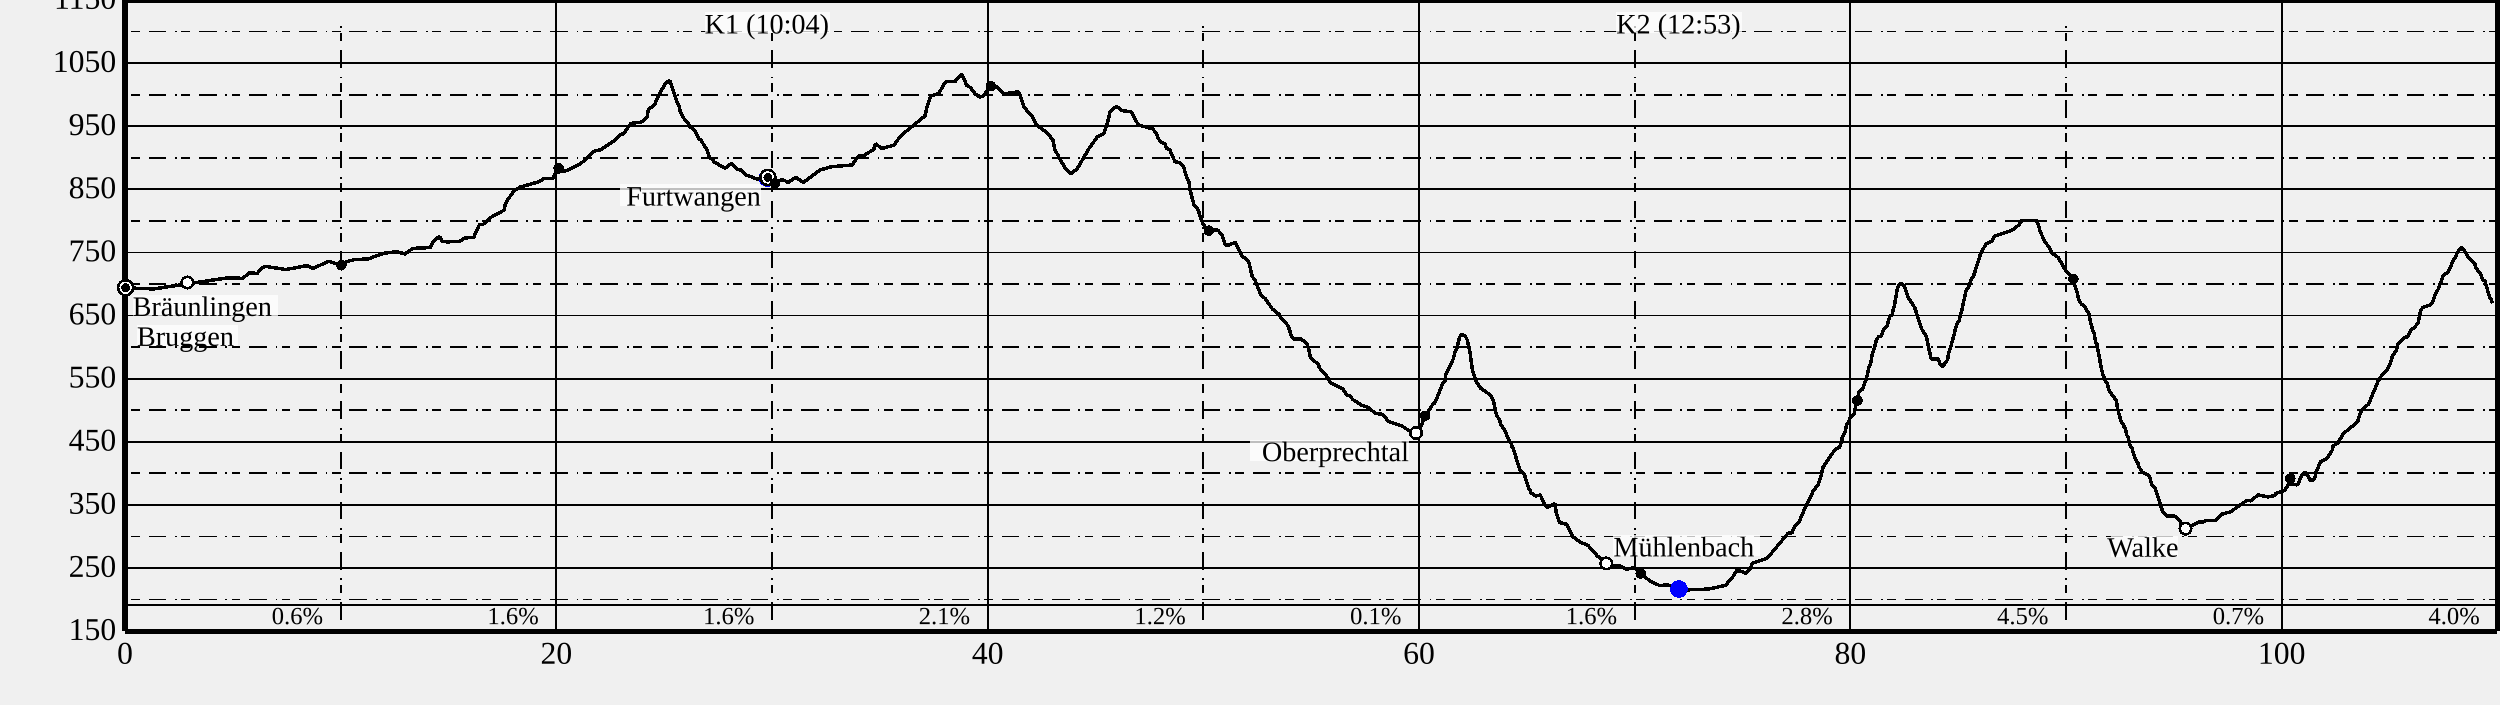
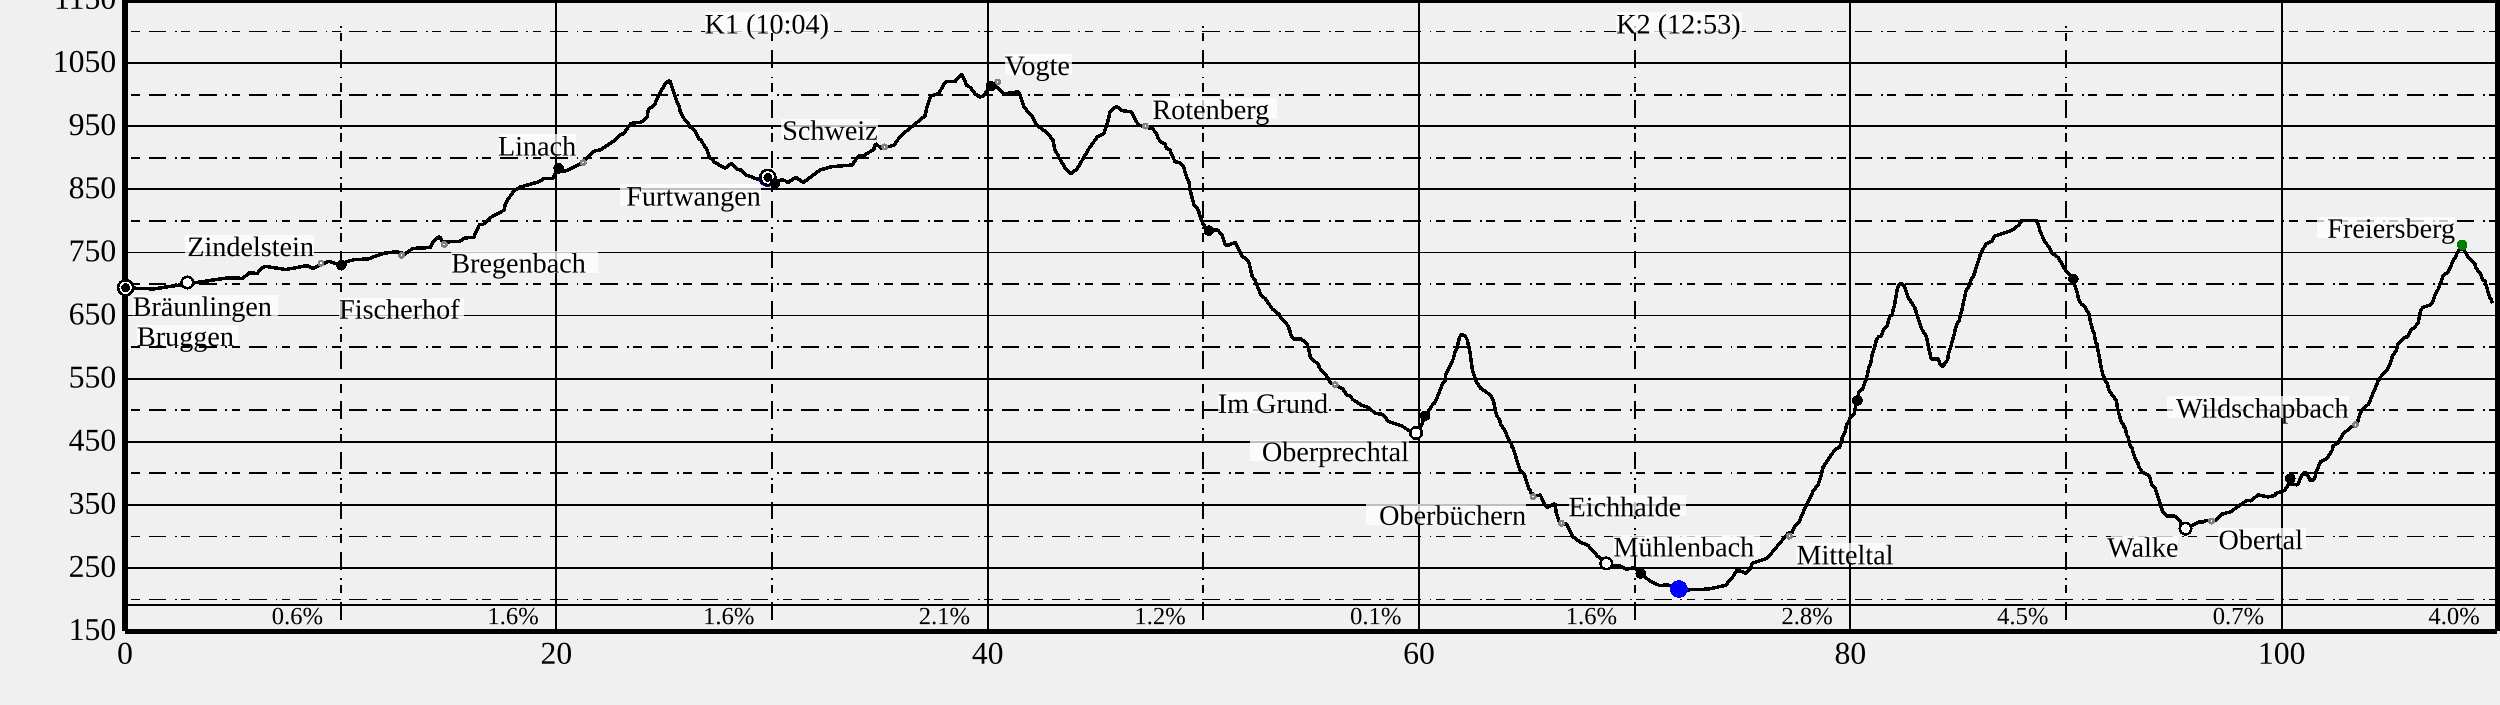
<svg xmlns="http://www.w3.org/2000/svg" height="400" width="1420">
  <g font-size="18" id="world" shape-rendering="crispEdges">
    <g id="BG" />
    <g id="SB" transform="translate(71 360)">
      <text text-anchor="middle" x="0" y="17">
0
</text>
      <text text-anchor="middle" x="245" y="17">
20
</text>
      <text text-anchor="middle" x="490" y="17">
40
</text>
      <text text-anchor="middle" x="735" y="17">
60
</text>
      <text text-anchor="middle" x="980" y="17">
80
</text>
      <text text-anchor="middle" x="1225" y="17">
100
</text>
    </g>
    <g id="SD" transform="translate(71 0)">
      <path d="M0,0 L1347.5,0" stroke="black" stroke-width="3" />
      <path d="M0,0 L0,358.5" stroke="black" stroke-width="3" />
      <path d="M0,358.5 L1347.5,358.5" stroke="black" stroke-width="3" />
      <path d="M1347.5,0 L1347.5,358.5" stroke="black" stroke-width="3" />
      <path d="M0,343.5 L1347.5,343.5" stroke="black" stroke-width="1" />
      <path d="M0,0 L0,358.5" stroke="black" stroke-width="1" />
      <path d="M245,0 L245,358.5" stroke="black" stroke-width="1" />
      <path d="M490,0 L490,358.5" stroke="black" stroke-width="1" />
      <path d="M735,0 L735,358.5" stroke="black" stroke-width="1" />
      <path d="M980,0 L980,358.5" stroke="black" stroke-width="1" />
      <path d="M1225,0 L1225,358.5" stroke="black" stroke-width="1" />
      <path d="M122.5,15 L122.5,358.5" stroke="black" stroke-dasharray="1.0,2.5,5.0,5.0,10.0,5.0" />
      <path d="M367.5,15 L367.5,358.5" stroke="black" stroke-dasharray="1.0,2.5,5.0,5.0,10.0,5.0" />
      <path d="M612.5,15 L612.5,358.5" stroke="black" stroke-dasharray="1.0,2.5,5.0,5.0,10.0,5.0" />
      <path d="M857.5,15 L857.5,358.5" stroke="black" stroke-dasharray="1.0,2.5,5.0,5.0,10.0,5.0" />
      <path d="M1102.5,15 L1102.5,358.5" stroke="black" stroke-dasharray="1.0,2.5,5.0,5.0,10.0,5.0" />
      <path d="M1347.5,15 L1347.5,358.5" stroke="black" stroke-dasharray="1.0,2.5,5.0,5.0,10.0,5.0" />
      <path d="M0,358.5 L1347.5,358.5" stroke="black" stroke-width="1" />
      <path d="M0,322.65 L1347.5,322.65" stroke="black" stroke-width="1" />
      <path d="M0,286.8 L1347.5,286.8" stroke="black" stroke-width="1" />
      <path d="M0,250.95 L1347.5,250.95" stroke="black" stroke-width="1" />
      <path d="M0,215.1 L1347.5,215.1" stroke="black" stroke-width="1" />
      <path d="M0,179.25 L1347.5,179.25" stroke="black" stroke-width="1" />
      <path d="M0,143.4 L1347.5,143.4" stroke="black" stroke-width="1" />
      <path d="M0,107.55 L1347.5,107.55" stroke="black" stroke-width="1" />
      <path d="M0,71.7 L1347.5,71.7" stroke="black" stroke-width="1" />
      <path d="M0,35.85 L1347.5,35.85" stroke="black" stroke-width="1" />
      <path d="M0,0 L1347.5,0" stroke="black" stroke-width="1" />
      <path d="M0,340.575 L1347.5,340.575" stroke="black" stroke-dasharray="1.0,2.5,5.0,5.0,10.0,5.0" />
      <path d="M0,304.725 L1347.5,304.725" stroke="black" stroke-dasharray="1.0,2.5,5.0,5.0,10.0,5.0" />
      <path d="M0,268.875 L1347.5,268.875" stroke="black" stroke-dasharray="1.0,2.5,5.0,5.0,10.0,5.0" />
      <path d="M0,233.025 L1347.5,233.025" stroke="black" stroke-dasharray="1.0,2.5,5.0,5.0,10.0,5.0" />
      <path d="M0,197.175 L1347.5,197.175" stroke="black" stroke-dasharray="1.0,2.5,5.0,5.0,10.0,5.0" />
      <path d="M0,161.325 L1347.5,161.325" stroke="black" stroke-dasharray="1.0,2.5,5.0,5.0,10.0,5.0" />
      <path d="M0,125.475 L1347.5,125.475" stroke="black" stroke-dasharray="1.0,2.5,5.0,5.0,10.0,5.0" />
      <path d="M0,89.625 L1347.5,89.625" stroke="black" stroke-dasharray="1.0,2.5,5.0,5.0,10.0,5.0" />
      <path d="M0,53.775 L1347.5,53.775" stroke="black" stroke-dasharray="1.0,2.5,5.0,5.0,10.0,5.0" />
      <path d="M0,17.925 L1347.5,17.925" stroke="black" stroke-dasharray="1.0,2.5,5.0,5.0,10.0,5.0" />
      <text font-size="14" text-anchor="end" x="112.5" y="354.5">
0.6%
</text>
      <text font-size="14" text-anchor="end" x="235" y="354.5">
1.6%
</text>
      <text font-size="14" text-anchor="end" x="357.5" y="354.5">
1.6%
</text>
      <text font-size="14" text-anchor="end" x="480" y="354.5">
2.1%
</text>
      <text font-size="14" text-anchor="end" x="602.5" y="354.5">
1.2%
</text>
      <text font-size="14" text-anchor="end" x="725" y="354.5">
0.1%
</text>
      <text font-size="14" text-anchor="end" x="847.5" y="354.5">
1.6%
</text>
      <text font-size="14" text-anchor="end" x="970" y="354.5">
2.8%
</text>
      <text font-size="14" text-anchor="end" x="1092.5" y="354.5">
4.5%
</text>
      <text font-size="14" text-anchor="end" x="1215" y="354.5">
0.7%
</text>
      <text font-size="14" text-anchor="end" x="1337.5" y="354.5">
4.0%
</text>
      <path d="M0.0,163.5 L16.2,164.1 L58.5,157.8 L67.0,158.1 L70.4,155.0 L75.1,155.3 L78.1,151.9 L79.8,151.3 L91.5,153.1 L103.3,150.8 L106.9,152.5 L115.5,148.4 L120.9,150.1 L130.0,147.5 L137.9,147.1 L146.9,143.9 L154.4,142.9 L159.0,144.3 L163.4,141.1 L173.4,140.6 L175.2,136.9 L177.9,134.6 L178.9,134.8 L180.2,137.1 L183.1,137.4 L190.3,137.0 L193.1,135.1 L198.0,134.9 L201.3,127.6 L203.3,127.5 L208.7,122.8 L215.3,119.4 L216.0,116.0 L216.8,114.3 L220.9,108.5 L224.3,106.3 L235.1,103.2 L238.0,101.4 L243.0,101.5 L244.5,98.0 L251.0,96.9 L259.0,92.8 L266.5,85.9 L270.3,85.0 L278.2,79.7 L280.9,76.7 L283.2,75.9 L287.3,70.1 L293.5,69.3 L296.6,66.2 L297.2,62.4 L300.9,59.2 L303.4,53.5 L307.3,46.8 L308.4,46.1 L309.6,46.1 L313.8,58.8 L314.6,59.7 L315.3,63.0 L317.1,66.8 L320.5,70.9 L320.9,72.1 L323.3,73.6 L326.1,79.3 L326.9,79.3 L330.2,84.5 L332.2,89.6 L333.7,90.4 L334.5,91.9 L340.2,95.3 L341.5,95.3 L344.3,92.8 L347.3,95.9 L349.8,96.6 L352.6,99.3 L358.6,101.5 L362.0,102.2 L365.1,101.5 L369.2,103.7 L373.4,101.9 L376.7,103.6 L381.0,100.8 L385.3,103.6 L394.9,96.5 L401.2,94.7 L413.0,93.7 L416.5,88.7 L419.2,88.6 L425.3,84.8 L426.3,81.6 L429.8,84.3 L436.8,82.5 L440.4,77.3 L454.4,65.8 L455.7,60.0 L457.6,54.7 L462.4,52.9 L465.1,47.8 L466.6,46.3 L471.4,46.4 L473.9,43.2 L475.4,42.3 L478.1,48.5 L480.2,49.7 L482.8,53.2 L485.2,55.1 L487.7,54.5 L490.3,50.5 L493.5,48.8 L494.5,48.8 L499.4,53.3 L507.2,52.2 L508.0,53.0 L510.8,61.1 L515.1,65.8 L517.6,70.8 L523.8,75.5 L527.0,79.4 L528.3,85.5 L530.2,88.4 L530.5,89.7 L534.8,96.6 L537.4,98.6 L540.8,95.9 L547.4,84.6 L552.2,77.8 L556.1,75.7 L558.8,66.9 L559.3,63.7 L562.5,60.9 L563.5,60.6 L566.0,62.8 L571.5,63.5 L575.6,71.0 L583.8,73.2 L585.9,76.1 L586.9,78.8 L589.2,81.2 L590.7,81.6 L591.5,84.2 L593.4,85.0 L596.4,91.9 L599.5,92.5 L600.7,94.3 L601.1,94.0 L602.8,100.1 L604.4,103.6 L604.9,107.8 L607.2,116.4 L609.6,119.2 L611.0,124.1 L612.4,127.2 L614.1,129.5 L616.7,130.7 L620.6,130.6 L623.1,133.4 L625.0,139.0 L625.7,139.7 L630.7,137.6 L634.2,145.2 L637.6,147.7 L638.5,149.7 L640.3,157.1 L641.8,159.0 L645.0,167.2 L647.7,169.7 L651.7,175.5 L655.6,178.6 L657.0,181.3 L659.4,183.3 L660.8,185.5 L662.6,191.0 L663.5,192.4 L667.8,192.5 L671.0,194.7 L672.3,197.8 L673.1,202.3 L673.5,203.1 L678.0,207.3 L678.4,208.9 L682.2,213.0 L684.9,217.6 L691.7,221.0 L694.1,224.4 L696.0,224.9 L697.2,226.8 L702.6,230.3 L706.5,231.5 L709.9,234.7 L714.5,235.4 L717.7,239.5 L725.4,242.0 L730.5,245.4 L734.6,244.6 L735.7,243.3 L737.5,238.7 L740.1,234.0 L742.7,229.8 L744.0,228.8 L748.3,218.2 L749.7,216.4 L750.2,212.9 L754.5,203.8 L755.8,198.6 L756.3,198.6 L758.0,191.5 L759.3,189.9 L761.4,191.1 L762.4,193.1 L763.9,199.6 L765.2,209.5 L767.1,216.1 L769.9,220.4 L775.6,224.4 L777.2,227.5 L778.7,234.6 L779.5,236.7 L780.7,238.2 L781.5,241.2 L783.9,244.7 L785.3,248.6 L787.5,252.0 L787.9,254.0 L788.5,254.7 L792.3,267.1 L794.7,269.1 L797.5,277.9 L798.2,278.7 L798.4,279.9 L801.3,281.7 L803.9,281.1 L806.4,286.8 L807.8,288.3 L812.1,286.1 L813.0,291.4 L814.9,296.8 L818.8,297.8 L822.3,304.7 L826.3,307.8 L831.0,309.8 L836.5,316.0 L844.3,321.1 L849.6,321.6 L852.8,323.3 L857.5,322.4 L865.7,329.7 L871.9,332.7 L875.9,332.1 L885.4,335.1 L899.5,334.6 L909.0,332.5 L912.8,328.3 L915.7,323.8 L920.8,325.6 L923.4,322.5 L924.1,320.3 L924.7,319.8 L932.7,317.2 L944.6,302.9 L946.9,302.6 L948.3,299.0 L951.0,296.1 L954.6,287.8 L958.2,280.9 L958.6,278.9 L961.4,275.9 L963.2,270.9 L964.5,265.3 L971.1,255.6 L973.9,253.9 L975.1,250.4 L975.3,248.8 L977.2,245.0 L977.8,241.1 L979.1,239.9 L979.7,237.4 L982.1,235.2 L984.8,222.8 L987.0,220.9 L989.2,214.7 L990.5,208.8 L991.5,206.9 L992.2,202.2 L994.1,196.0 L994.8,192.7 L996.5,190.8 L997.1,191.2 L998.3,189.2 L998.6,187.7 L1000.8,185.0 L1002.6,179.4 L1003.8,179.0 L1004.3,176.0 L1004.9,174.3 L1006.6,164.4 L1007.8,161.3 L1009.3,161.3 L1011.0,163.2 L1012.8,168.8 L1016.6,174.8 L1020.4,186.7 L1023.1,190.9 L1025.7,203.1 L1026.0,203.9 L1030.1,204.0 L1030.9,206.6 L1032.5,208.2 L1035.2,204.3 L1035.8,200.8 L1037.3,196.0 L1039.4,188.3 L1039.6,186.8 L1041.0,182.7 L1042.0,182.1 L1042.2,179.6 L1043.2,176.6 L1045.8,164.7 L1046.9,163.7 L1048.7,158.3 L1050.0,156.7 L1054.1,143.7 L1055.4,141.5 L1057.0,138.7 L1060.5,136.9 L1061.9,134.2 L1071.5,131.0 L1075.9,127.6 L1077.3,125.3 L1085.8,125.3 L1087.0,128.3 L1087.6,130.9 L1090.5,137.5 L1092.5,139.8 L1094.7,143.9 L1098.1,146.3 L1102.6,154.2 L1104.9,156.1 L1106.1,160.6 L1106.9,160.8 L1108.4,164.5 L1109.9,170.8 L1111.5,173.1 L1112.7,173.5 L1115.5,178.3 L1116.6,183.7 L1118.0,188.8 L1118.4,188.8 L1119.4,194.8 L1119.9,194.8 L1122.7,209.9 L1123.6,213.5 L1123.9,213.5 L1125.3,217.4 L1125.8,217.4 L1126.9,221.8 L1130.8,227.1 L1131.3,228.7 L1131.7,231.7 L1133.8,239.5 L1135.2,241.0 L1135.4,242.6 L1136.2,243.3 L1137.0,247.1 L1137.8,248.6 L1138.9,253.0 L1140.0,254.6 L1140.9,257.9 L1142.6,262.2 L1143.1,262.2 L1143.8,264.8 L1145.6,268.1 L1149.8,270.3 L1151.4,275.8 L1153.2,277.5 L1157.3,290.3 L1160.1,293.2 L1164.1,293.1 L1167.0,295.5 L1168.3,298.5 L1171.1,299.9 L1178.4,296.2 L1179.8,296.9 L1182.0,295.7 L1187.5,295.5 L1190.9,292.1 L1195.9,290.7 L1205.2,284.2 L1207.6,284.5 L1211.5,281.1 L1217.3,282.2 L1221.1,281.5 L1221.6,280.3 L1226.6,278.6 L1229.1,274.9 L1233.7,275.4 L1234.4,274.8 L1236.3,270.1 L1238.1,268.4 L1238.6,268.2 L1241.2,272.8 L1243.0,272.5 L1244.0,271.1 L1244.3,268.4 L1247.3,262.0 L1250.4,260.8 L1253.7,255.7 L1254.3,253.1 L1256.7,251.9 L1260.2,246.1 L1268.2,239.6 L1268.8,236.9 L1270.8,232.4 L1274.4,229.5 L1279.6,216.8 L1282.2,212.5 L1285.0,209.7 L1287.0,205.5 L1288.0,201.9 L1290.2,199.0 L1290.9,195.7 L1295.2,191.5 L1296.5,191.4 L1299.0,186.6 L1300.0,186.6 L1302.6,183.1 L1303.9,176.4 L1305.1,174.6 L1309.4,173.3 L1310.9,171.3 L1312.4,166.6 L1314.1,163.9 L1316.7,156.5 L1319.6,154.4 L1323.1,146.5 L1323.6,146.5 L1324.6,143.8 L1326.8,140.6 L1327.8,140.8 L1330.7,145.7 L1334.6,149.6 L1335.4,152.2 L1337.8,155.5 L1339.3,158.9 L1340.4,159.5 L1343.2,169.2 L1343.6,169.2 L1344.7,172.4" fill="transparent" id="track" stroke="black" stroke-linejoin="miter" stroke-miterlimit="1" stroke-width="2" />
      <g>
        <g>
          <circle cx="364.819" cy="101.169" fill="Blue" id="10/wp" r="5" />
        </g>
        <g transform="translate(364.8191 101.1687)">
          <rect fill="white" fill-opacity="0.75" height="12" id="label-bg" width="71.221" x="-35.611" y="-94.169" />
          <text font-size="16.0" id="10/wp/text" text-anchor="start" x="-35.611" y="-82.169">
K1 (10:04)
</text>
        </g>
        <g>
          <circle cx="882.614" cy="334.588" fill="Blue" id="11/wp" r="5" />
        </g>
        <g transform="translate(882.614 334.588)">
          <rect fill="white" fill-opacity="0.75" height="12" id="label-bg" width="71.221" x="-35.611" y="-327.588" />
          <text font-size="16.0" id="11/wp/text" text-anchor="start" x="-35.611" y="-315.588">
K2 (12:53)
</text>
        </g>
        <g>
-           <circle cx="364.819" cy="101.169" fill="Blue" id="12/wp" r="5" />
-         </g>
-         <g>
-           <circle cx="882.614" cy="334.588" fill="Blue" id="13/wp" r="5" />
-         </g>
-         <g>
-           <circle cx="365.137" cy="100.774" fill="Black" id="14/wp" r="5" />
-           <circle cx="365.137" cy="100.774" fill="white" id="14/wp-little-white" r="3.5" />
-           <circle cx="365.137" cy="100.774" fill="black" id="14/wp-little-white" r="2.5" />
+           <circle cx="365.137" cy="100.774" fill="Black" id="12/wp" r="5" />
+           <circle cx="365.137" cy="100.774" fill="white" id="12/wp-little-white" r="3.5" />
+           <circle cx="365.137" cy="100.774" fill="black" id="12/wp-little-white" r="2.5" />
        </g>
        <g transform="translate(365.1373 100.7743)">
          <rect fill="white" fill-opacity="0.75" height="12" id="label-bg" width="80.032" x="-84.032" y="4" />
-           <text font-size="16.0" id="14/wp/text" text-anchor="end" x="-4.000" y="16.000">
+           <text font-size="16.0" id="12/wp/text" text-anchor="end" x="-4.000" y="16.000">
Furtwangen
</text>
        </g>
        <g>
-           <circle cx="0.343" cy="163.44" fill="Black" id="16/wp" r="5" />
-           <circle cx="0.343" cy="163.44" fill="white" id="16/wp-little-white" r="3.5" />
-           <circle cx="0.343" cy="163.44" fill="black" id="16/wp-little-white" r="2.5" />
+           <circle cx="0.343" cy="163.44" fill="Black" id="13/wp" r="5" />
+           <circle cx="0.343" cy="163.44" fill="white" id="13/wp-little-white" r="3.5" />
+           <circle cx="0.343" cy="163.44" fill="black" id="13/wp-little-white" r="2.5" />
        </g>
        <g transform="translate(0.3425899 163.4401)">
          <rect fill="white" fill-opacity="0.75" height="12" id="label-bg" width="82.305" x="4" y="4" />
-           <text font-size="16.0" id="16/wp/text" text-anchor="start" x="4.000" y="16.000">
+           <text font-size="16.0" id="13/wp/text" text-anchor="start" x="4.000" y="16.000">
Bräunlingen
</text>
        </g>
        <g>
-           <circle cx="841.407" cy="320.033" fill="Black" id="18/wp" r="4" />
-           <circle cx="841.407" cy="320.033" fill="white" id="18/wp-little-white" r="2.5" />
+           <circle cx="841.407" cy="320.033" fill="Black" id="14/wp" r="4" />
+           <circle cx="841.407" cy="320.033" fill="white" id="14/wp-little-white" r="2.5" />
        </g>
        <g transform="translate(841.4073 320.0329)">
          <rect fill="white" fill-opacity="0.75" height="12" id="label-bg" width="83.347" x="4" y="-16" />
-           <text font-size="16.0" id="18/wp/text" text-anchor="start" x="4.000" y="-4.000">
+           <text font-size="16.0" id="14/wp/text" text-anchor="start" x="4.000" y="-4.000">
Mühlenbach
</text>
        </g>
        <g>
-           <circle cx="733.27" cy="245.931" fill="Black" id="20/wp" r="4" />
-           <circle cx="733.27" cy="245.931" fill="white" id="20/wp-little-white" r="2.5" />
+           <circle cx="733.27" cy="245.931" fill="Black" id="15/wp" r="4" />
+           <circle cx="733.27" cy="245.931" fill="white" id="15/wp-little-white" r="2.5" />
        </g>
        <g transform="translate(733.2697 245.931)">
          <rect fill="white" fill-opacity="0.75" height="12" id="label-bg" width="90.453" x="-94.453" y="4" />
-           <text font-size="16.0" id="20/wp/text" text-anchor="end" x="-4.000" y="16.000">
+           <text font-size="16.0" id="15/wp/text" text-anchor="end" x="-4.000" y="16.000">
Oberprechtal
</text>
        </g>
        <g>
-           <circle cx="1170.372" cy="300.244" fill="Black" id="21/wp" r="4" />
-           <circle cx="1170.372" cy="300.244" fill="white" id="21/wp-little-white" r="2.5" />
+           <circle cx="1170.372" cy="300.244" fill="Black" id="16/wp" r="4" />
+           <circle cx="1170.372" cy="300.244" fill="white" id="16/wp-little-white" r="2.5" />
        </g>
        <g transform="translate(1170.372 300.2437)">
          <rect fill="white" fill-opacity="0.75" height="12" id="label-bg" width="38.347" x="-42.347" y="4" />
-           <text font-size="16.0" id="21/wp/text" text-anchor="end" x="-4.000" y="16.000">
+           <text font-size="16.0" id="16/wp/text" text-anchor="end" x="-4.000" y="16.000">
Walke
</text>
        </g>
        <g>
-           <circle cx="35.414" cy="160.465" fill="Black" id="22/wp" r="4" />
-           <circle cx="35.414" cy="160.465" fill="white" id="22/wp-little-white" r="2.5" />
+           <circle cx="35.414" cy="160.465" fill="Black" id="17/wp" r="4" />
+           <circle cx="35.414" cy="160.465" fill="white" id="17/wp-little-white" r="2.5" />
        </g>
        <g transform="translate(35.41362 160.4646)">
          <rect fill="white" fill-opacity="0.75" height="12" id="label-bg" width="57.295" x="-28.647" y="24" />
-           <text font-size="16.0" id="22/wp/text" text-anchor="start" x="-28.647" y="36.000">
+           <text font-size="16.0" id="17/wp/text" text-anchor="start" x="-28.647" y="36.000">
Bruggen
+ </text>
+         </g>
+         <g>
+           <circle cx="1327.479" cy="139.062" fill="Green" id="18/wp" r="3" />
+         </g>
+         <g transform="translate(1327.479 139.0621)">
+           <rect fill="white" fill-opacity="0.75" height="12" id="label-bg" width="78.611" x="-82.611" y="-16" />
+           <text font-size="16.0" id="18/wp/text" text-anchor="end" x="-4.000" y="-4.000">
+ Freiersberg
+ </text>
+         </g>
+         <g>
+           <circle cx="579.558" cy="71.628" fill="Gray" id="19/wp" r="2" />
+           <circle cx="579.558" cy="71.628" fill="white" id="19/wp-little-white" r="0.5" />
+         </g>
+         <g transform="translate(579.5583 71.6283)">
+           <rect fill="white" fill-opacity="0.75" height="12" id="label-bg" width="71.032" x="4" y="-16" />
+           <text font-size="16.0" id="19/wp/text" text-anchor="start" x="4.000" y="-4.000">
+ Rotenberg
+ </text>
+         </g>
+         <g>
+           <circle cx="495.663" cy="46.605" fill="Gray" id="20/wp" r="2" />
+           <circle cx="495.663" cy="46.605" fill="white" id="20/wp-little-white" r="0.5" />
+         </g>
+         <g transform="translate(495.663 46.605)">
+           <rect fill="white" fill-opacity="0.75" height="12" id="label-bg" width="38.347" x="4" y="-16" />
+           <text font-size="16.0" id="20/wp/text" text-anchor="start" x="4.000" y="-4.000">
+ Vogte
+ </text>
+         </g>
+         <g>
+           <circle cx="687.356" cy="218.542" fill="Gray" id="21/wp" r="2" />
+           <circle cx="687.356" cy="218.542" fill="white" id="21/wp-little-white" r="0.5" />
+         </g>
+         <g transform="translate(687.3558 218.5416)">
+           <rect fill="white" fill-opacity="0.75" height="12" id="label-bg" width="62.505" x="-66.505" y="4" />
+           <text font-size="16.0" id="21/wp/text" text-anchor="end" x="-4.000" y="16.000">
+ Im Grund
+ </text>
+         </g>
+         <g>
+           <circle cx="815.926" cy="297.232" fill="Gray" id="22/wp" r="2" />
+           <circle cx="815.926" cy="297.232" fill="white" id="22/wp-little-white" r="0.5" />
+         </g>
+         <g transform="translate(815.9262 297.2323)">
+           <rect fill="white" fill-opacity="0.75" height="12" id="label-bg" width="66.674" x="4" y="-16" />
+           <text font-size="16.0" id="22/wp/text" text-anchor="start" x="4.000" y="-4.000">
+ Eichhalde
+ </text>
+         </g>
+         <g>
+           <circle cx="799.857" cy="282.104" fill="Gray" id="23/wp" r="2" />
+           <circle cx="799.857" cy="282.104" fill="white" id="23/wp-little-white" r="0.5" />
+         </g>
+         <g transform="translate(799.8573 282.1037)">
+           <rect fill="white" fill-opacity="0.75" height="12" id="label-bg" width="91.211" x="-95.211" y="4" />
+           <text font-size="16.0" id="23/wp/text" text-anchor="end" x="-4.000" y="16.000">
+ Oberbüchern
+ </text>
+         </g>
+         <g>
+           <circle cx="945.398" cy="304.546" fill="Gray" id="24/wp" r="2" />
+           <circle cx="945.398" cy="304.546" fill="white" id="24/wp-little-white" r="0.5" />
+         </g>
+         <g transform="translate(945.3981 304.5457)">
+           <rect fill="white" fill-opacity="0.75" height="12" id="label-bg" width="51.516" x="4" y="4" />
+           <text font-size="16.0" id="24/wp/text" text-anchor="start" x="4.000" y="16.000">
+ Mitteltal
+ </text>
+         </g>
+         <g>
+           <circle cx="260.249" cy="92.35" fill="Gray" id="25/wp" r="2" />
+           <circle cx="260.249" cy="92.35" fill="white" id="25/wp-little-white" r="0.5" />
+         </g>
+         <g transform="translate(260.2489 92.3496)">
+           <rect fill="white" fill-opacity="0.75" height="12" id="label-bg" width="43.558" x="-47.558" y="-16" />
+           <text font-size="16.0" id="25/wp/text" text-anchor="end" x="-4.000" y="-4.000">
+ Linach
+ </text>
+         </g>
+         <g>
+           <circle cx="431.515" cy="83.423" fill="Gray" id="26/wp" r="2" />
+           <circle cx="431.515" cy="83.423" fill="white" id="26/wp-little-white" r="0.5" />
+         </g>
+         <g transform="translate(431.5154 83.42295)">
+           <rect fill="white" fill-opacity="0.75" height="12" id="label-bg" width="54.832" x="-58.832" y="-16" />
+           <text font-size="16.0" id="26/wp/text" text-anchor="end" x="-4.000" y="-4.000">
+ Schweiz
+ </text>
+         </g>
+         <g>
+           <circle cx="1185.099" cy="295.942" fill="Gray" id="27/wp" r="2" />
+           <circle cx="1185.099" cy="295.942" fill="white" id="27/wp-little-white" r="0.5" />
+         </g>
+         <g transform="translate(1185.099 295.9417)">
+           <rect fill="white" fill-opacity="0.75" height="12" id="label-bg" width="49.716" x="4" y="4" />
+           <text font-size="16.0" id="27/wp/text" text-anchor="start" x="4.000" y="16.000">
+ Obertal
+ </text>
+         </g>
+         <g>
+           <circle cx="157.13" cy="145.013" fill="Gray" id="28/wp" r="2" />
+           <circle cx="157.13" cy="145.013" fill="white" id="28/wp-little-white" r="0.5" />
+         </g>
+         <g transform="translate(157.13 145.0132)">
+           <rect fill="white" fill-opacity="0.75" height="12" id="label-bg" width="71.032" x="-35.516" y="24" />
+           <text font-size="16.0" id="28/wp/text" text-anchor="start" x="-35.516" y="36.000">
+ Fischerhof
+ </text>
+         </g>
+         <g>
+           <circle cx="181.326" cy="138.811" fill="Gray" id="29/wp" r="2" />
+           <circle cx="181.326" cy="138.811" fill="white" id="29/wp-little-white" r="0.5" />
+         </g>
+         <g transform="translate(181.326 138.8112)">
+           <rect fill="white" fill-opacity="0.75" height="12" id="label-bg" width="83.347" x="4" y="4" />
+           <text font-size="16.0" id="29/wp/text" text-anchor="start" x="4.000" y="16.000">
+ Bregenbach
+ </text>
+         </g>
+         <g>
+           <circle cx="1266.951" cy="241.199" fill="Gray" id="30/wp" r="2" />
+           <circle cx="1266.951" cy="241.199" fill="white" id="30/wp-little-white" r="0.5" />
+         </g>
+         <g transform="translate(1266.951 241.1988)">
+           <rect fill="white" fill-opacity="0.75" height="12" id="label-bg" width="102.958" x="-106.958" y="-16" />
+           <text font-size="16.0" id="30/wp/text" text-anchor="end" x="-4.000" y="-4.000">
+ Wildschapbach
+ </text>
+         </g>
+         <g>
+           <circle cx="111.337" cy="149.459" fill="Gray" id="31/wp" r="2" />
+           <circle cx="111.337" cy="149.459" fill="white" id="31/wp-little-white" r="0.5" />
+         </g>
+         <g transform="translate(111.3373 149.4586)">
+           <rect fill="white" fill-opacity="0.75" height="12" id="label-bg" width="73.305" x="-77.305" y="-16" />
+           <text font-size="16.0" id="31/wp/text" text-anchor="end" x="-4.000" y="-4.000">
+ Zindelstein
</text>
        </g>
        <g>
          <circle cx="122.874" cy="150.678" fill="Black" id="0/wp" r="3" />
        </g>
        <g>
          <circle cx="246.288" cy="95.469" fill="Black" id="1/wp" r="3" />
        </g>
        <g>
          <circle cx="369.182" cy="104.216" fill="Black" id="2/wp" r="3" />
        </g>
        <g>
          <circle cx="491.821" cy="48.935" fill="Black" id="3/wp" r="3" />
        </g>
        <g>
          <circle cx="615.587" cy="131.032" fill="Black" id="4/wp" r="3" />
        </g>
        <g>
          <circle cx="738.438" cy="236.18" fill="Black" id="5/wp" r="3" />
        </g>
        <g>
          <circle cx="860.957" cy="325.733" fill="Black" id="6/wp" r="3" />
        </g>
        <g>
          <circle cx="983.987" cy="227.468" fill="Black" id="7/wp" r="3" />
        </g>
        <g>
          <circle cx="1106.638" cy="158.349" fill="Black" id="8/wp" r="3" />
        </g>
        <g>
          <circle cx="1229.882" cy="271.779" fill="Black" id="9/wp" r="3" />
        </g>
      </g>
    </g>
    <g id="SL" transform="translate(0 0)">
      <text text-anchor="end" x="66" y="363.5">
150
</text>
      <text text-anchor="end" x="66" y="327.65">
250
</text>
      <text text-anchor="end" x="66" y="291.8">
350
</text>
      <text text-anchor="end" x="66" y="255.95">
450
</text>
      <text text-anchor="end" x="66" y="220.1">
550
</text>
      <text text-anchor="end" x="66" y="184.25">
650
</text>
      <text text-anchor="end" x="66" y="148.4">
750
</text>
      <text text-anchor="end" x="66" y="112.55">
850
</text>
      <text text-anchor="end" x="66" y="76.7">
950
</text>
      <text text-anchor="end" x="66" y="40.85">
1050
</text>
      <text text-anchor="end" x="66" y="5">
1150
</text>
    </g>
  </g>
</svg>
